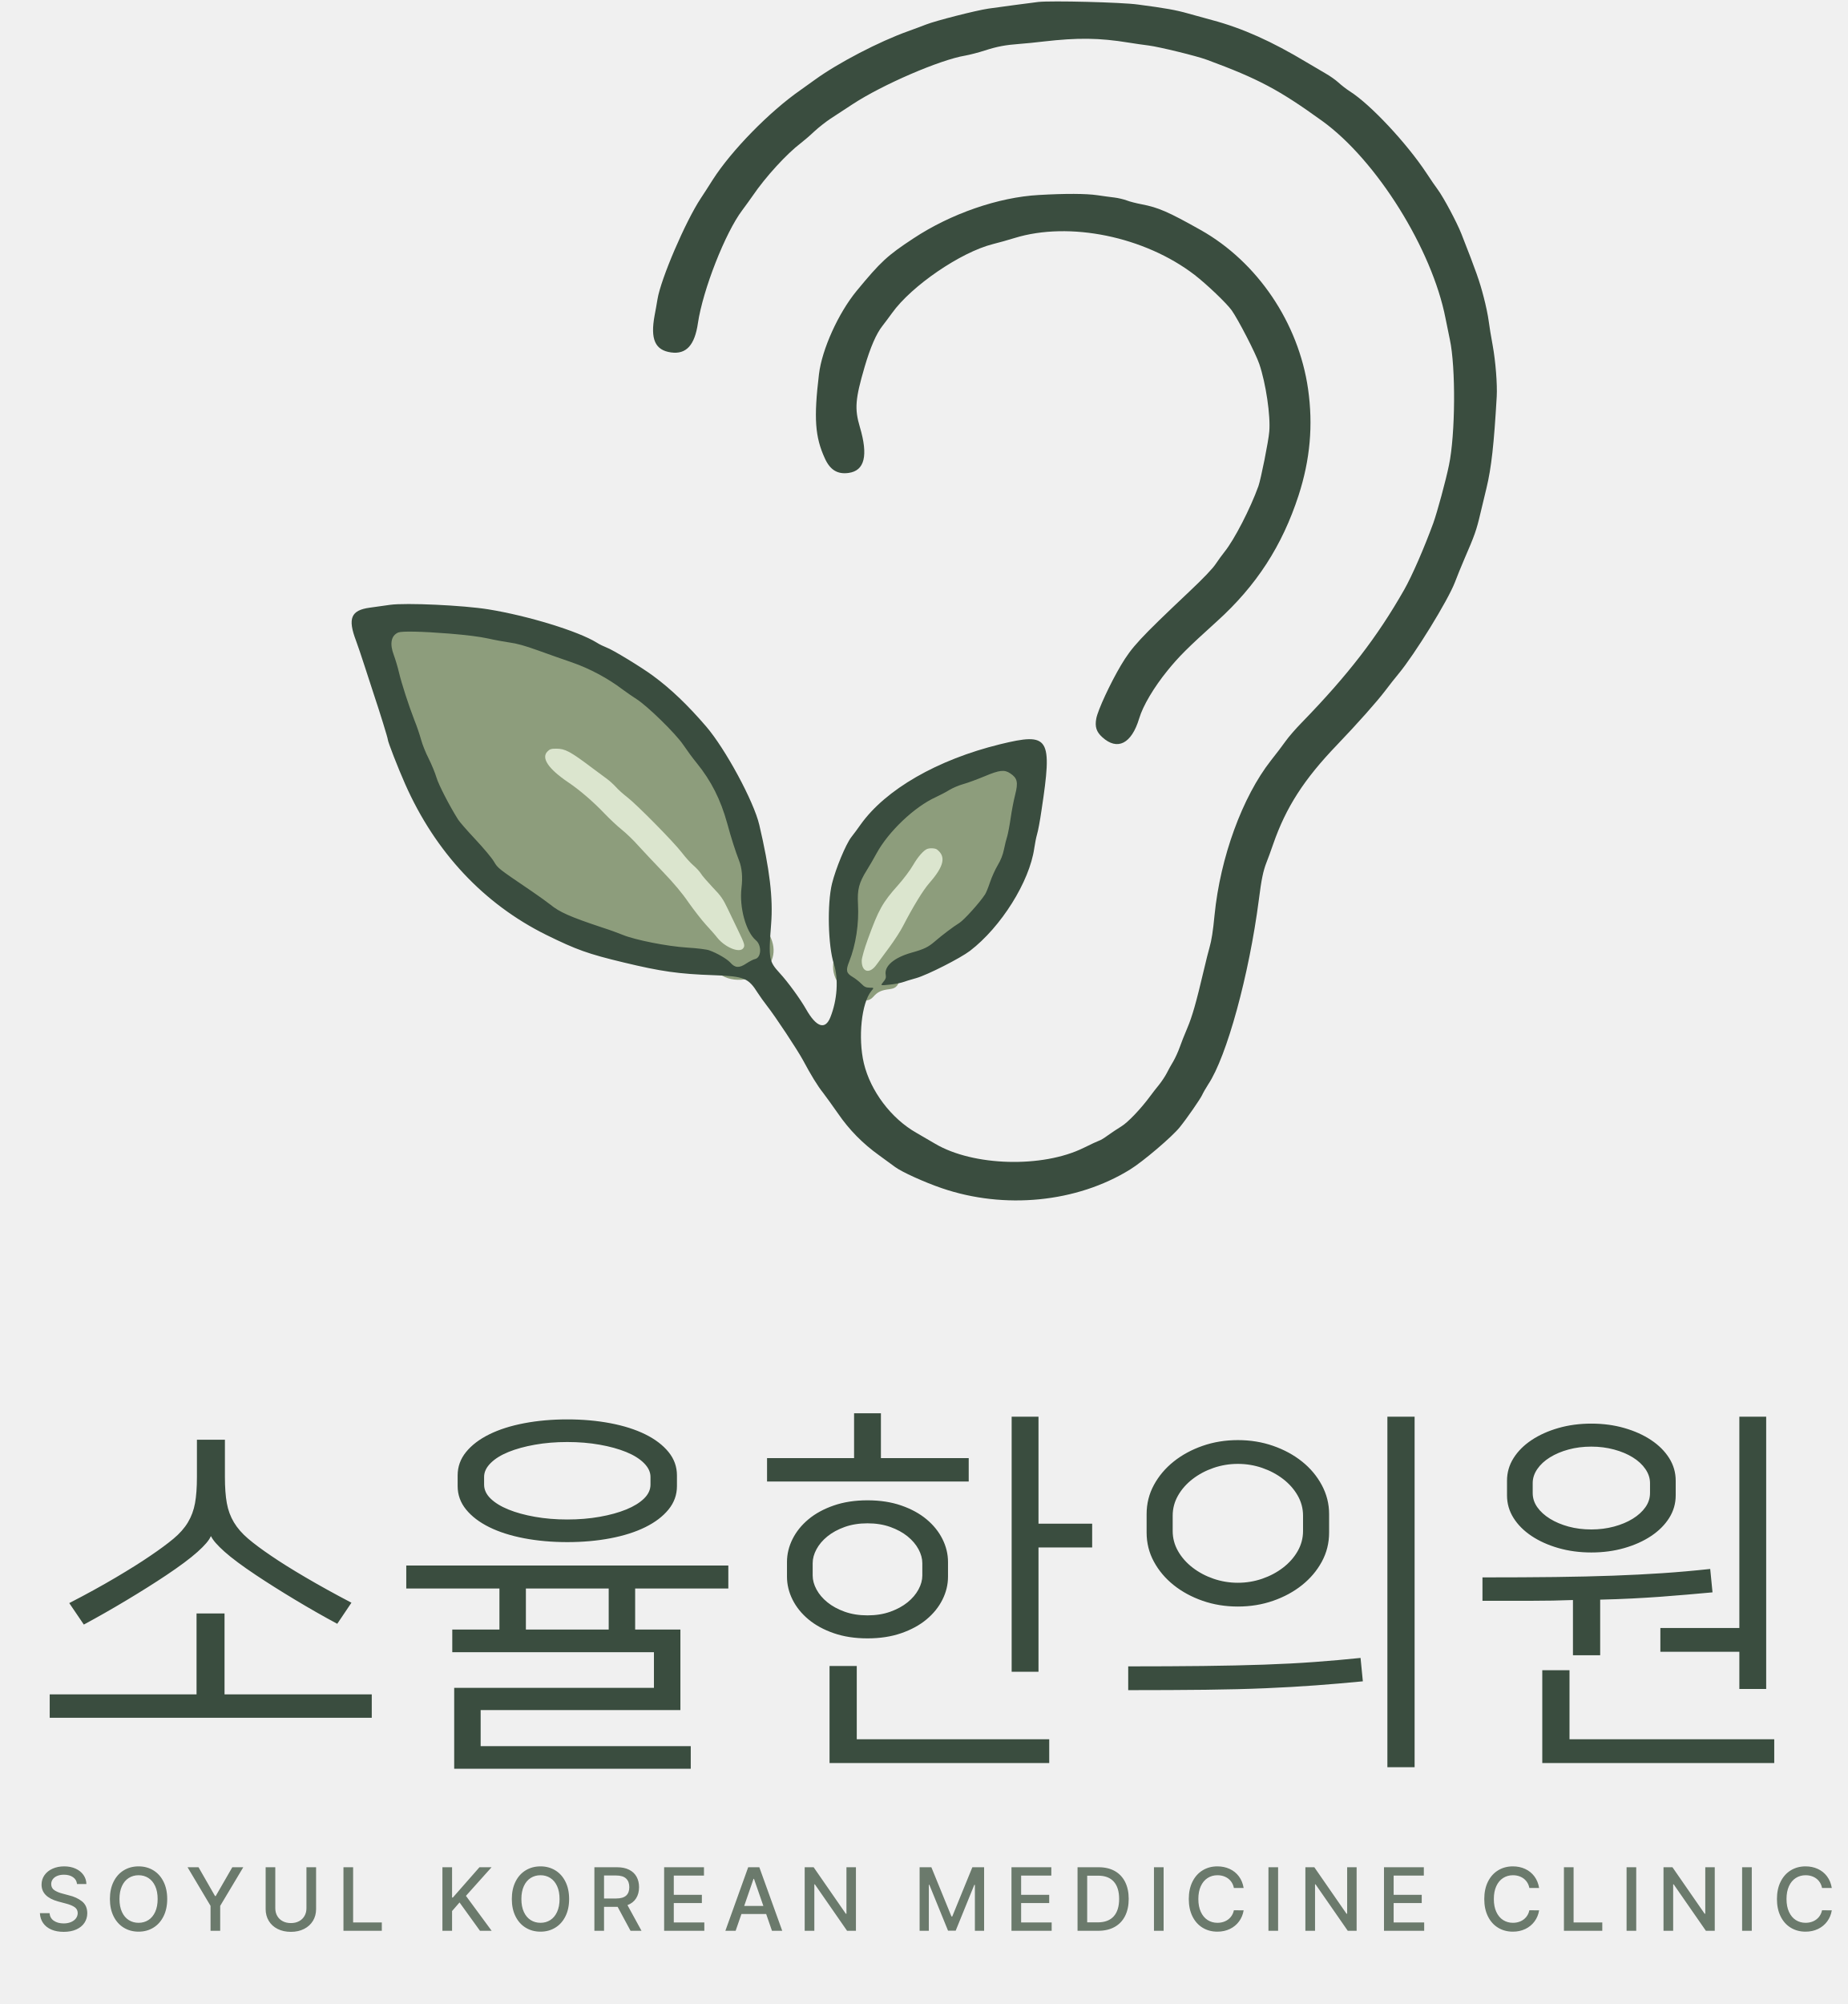
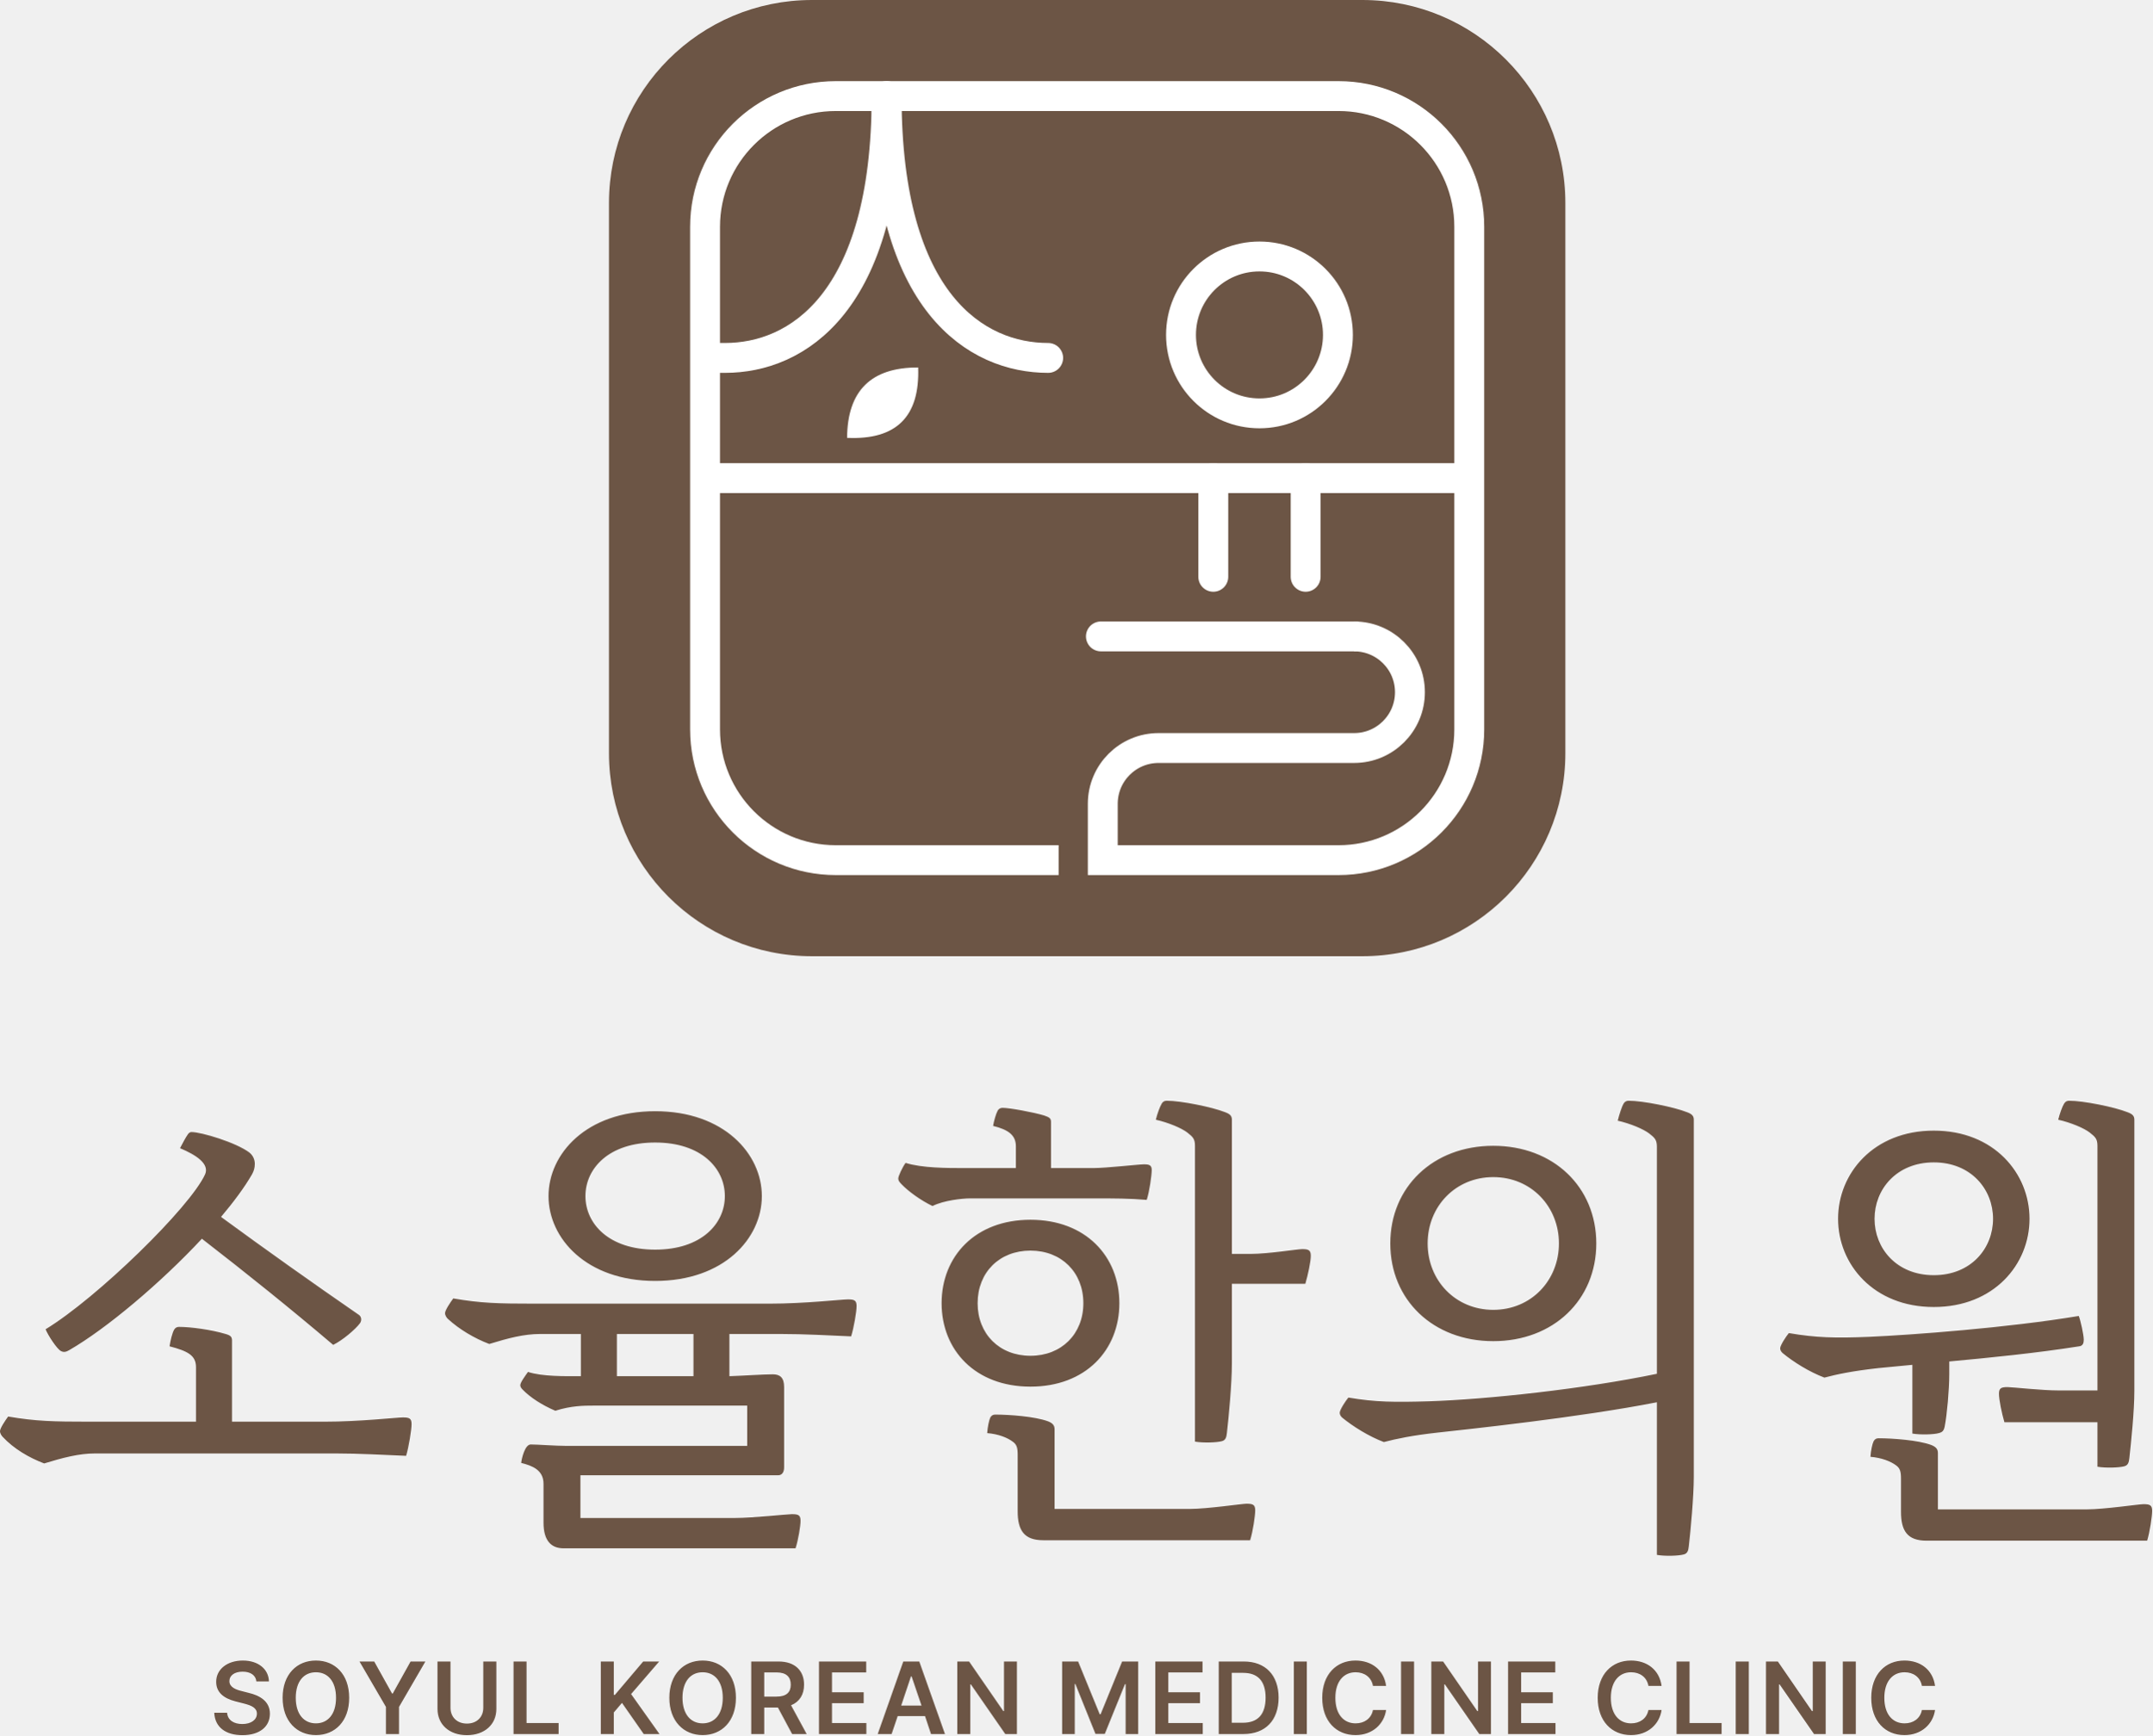
- <svg xmlns="http://www.w3.org/2000/svg" viewBox="0 0 308.4 334" width="308" height="334">
-   <g transform="translate(58.64543,0) scale(0.1845018) translate(-98,-123)">
-     <g transform="translate(0,1290) scale(0.1,-0.1)" fill="#8d9d7c">
-       <path d="M1430 6096 c-184 -41 -269 -211 -194 -388 14 -34 32 -94 41 -132 17 -86 105 -364 145 -461 16 -38 40 -110 54 -159 14 -50 47 -133 74 -186 27 -52 59 -127 71 -165 24 -77 53 -139 103 -218 18 -29 52 -90 76 -136 36 -68 70 -112 184 -233 83 -88 152 -171 168 -201 40 -79 50 -87 363 -294 72 -47 155 -107 185 -133 83 -71 115 -85 525 -235 50 -18 120 -44 156 -58 116 -45 428 -105 621 -121 185 -15 244 -32 293 -86 94 -103 323 -92 432 22 102 106 98 245 -12 389 -54 72 -67 141 -69 374 -2 200 -2 200 -45 320 -23 66 -62 192 -87 280 -65 233 -161 418 -317 613 -30 37 -80 106 -110 153 -36 57 -82 110 -133 155 -42 38 -118 107 -168 152 -50 46 -122 104 -161 129 -38 25 -89 62 -115 83 -119 100 -317 201 -525 270 -88 29 -216 74 -285 100 -81 31 -162 54 -230 65 -58 9 -172 30 -255 46 -82 15 -186 31 -230 34 -44 3 -129 10 -190 15 -199 17 -308 18 -365 6z M6775 4825 c-33 -8 -103 -32 -156 -54 -52 -22 -124 -47 -160 -56 -35 -9 -89 -30 -119 -47 -30 -17 -90 -48 -133 -70 -202 -99 -471 -347 -567 -523 -18 -33 -54 -94 -80 -135 -126 -200 -140 -250 -139 -490 1 -200 -11 -280 -57 -392 -67 -160 -1 -307 181 -400 70 -37 120 -34 157 7 39 45 73 61 150 70 60 8 80 32 102 126 6 29 43 48 146 75 99 26 179 66 245 123 33 29 105 83 160 121 100 68 130 96 236 226 79 97 115 156 140 233 12 36 43 107 70 156 32 62 54 119 68 180 11 50 27 110 35 134 9 24 16 58 16 75 0 36 33 222 50 276 49 166 -47 337 -205 364 -22 4 -49 9 -60 11 -11 2 -47 -3 -80 -10z" />
-     </g>
-     <g transform="translate(0,1290) scale(0.1,-0.1)" fill="#dbe5ce">
-       <path d="M2755 4885 c-59 -58 6 -156 184 -277 106 -71 228 -176 331 -284 47 -49 117 -115 156 -146 39 -31 107 -96 150 -145 44 -48 144 -155 224 -238 97 -101 174 -192 231 -276 48 -68 118 -158 155 -199 38 -41 86 -95 105 -120 72 -89 202 -141 235 -95 17 24 14 36 -46 160 -27 55 -70 145 -96 200 -40 84 -61 115 -134 190 -47 50 -96 106 -107 125 -12 19 -42 52 -67 73 -25 21 -72 73 -105 116 -73 96 -413 440 -497 504 -34 26 -79 66 -100 90 -22 24 -57 56 -79 72 -22 16 -83 61 -135 100 -200 151 -246 175 -326 175 -45 0 -59 -4 -79 -25z M6190 4003 c-32 -12 -84 -71 -128 -147 -25 -44 -86 -125 -135 -180 -142 -159 -176 -221 -274 -490 -32 -88 -54 -167 -55 -192 -2 -105 70 -126 132 -40 19 26 72 98 118 160 45 61 101 147 123 191 94 181 182 325 239 390 132 151 152 238 70 302 -15 13 -63 16 -90 6z" />
-     </g>
-     <g transform="translate(0,1290) scale(0.1,-0.1)" fill="#3a4d3f">
-       <path d="M7195 11664 c-36 -4 -353 -46 -450 -60 -111 -16 -479 -110 -565 -144 -30 -12 -103 -39 -161 -60 -264 -94 -636 -288 -844 -439 -38 -28 -97 -70 -130 -93 -282 -196 -627 -549 -795 -812 -41 -65 -90 -141 -109 -169 -139 -211 -361 -728 -391 -912 -6 -38 -18 -104 -26 -146 -40 -216 4 -315 149 -335 137 -19 214 65 243 266 45 301 247 816 400 1019 30 41 73 99 94 130 117 172 308 381 440 481 25 19 79 65 120 104 41 38 107 89 145 114 39 25 129 84 200 131 270 177 790 402 1020 440 39 7 118 27 176 46 115 37 187 50 319 60 47 3 141 13 210 21 314 36 505 34 775 -10 50 -8 131 -20 180 -26 95 -12 435 -95 526 -129 466 -172 652 -271 1044 -554 491 -355 993 -1158 1115 -1786 11 -53 28 -139 39 -191 54 -252 50 -858 -8 -1135 -29 -142 -106 -424 -142 -525 -84 -229 -193 -479 -263 -602 -243 -427 -507 -770 -928 -1203 -54 -55 -119 -130 -145 -167 -26 -37 -86 -116 -133 -175 -258 -329 -458 -875 -510 -1398 -14 -147 -27 -229 -46 -295 -9 -30 -31 -118 -49 -195 -72 -306 -107 -427 -151 -531 -26 -60 -57 -140 -70 -177 -13 -37 -39 -94 -57 -125 -19 -31 -46 -80 -60 -108 -14 -27 -45 -74 -69 -104 -24 -29 -59 -74 -78 -100 -85 -116 -205 -242 -264 -277 -34 -21 -87 -56 -119 -79 -32 -24 -68 -46 -80 -49 -12 -4 -76 -33 -142 -66 -371 -183 -998 -166 -1342 37 -46 27 -122 71 -170 99 -228 129 -416 378 -476 630 -54 229 -21 547 68 653 25 30 25 30 -16 30 -33 1 -47 7 -75 36 -19 19 -54 47 -78 61 -58 34 -64 59 -32 138 61 153 90 345 80 521 -7 132 8 192 81 309 25 40 64 107 87 150 108 198 344 422 537 509 36 17 91 45 121 64 31 19 88 43 128 54 40 11 126 43 191 70 135 57 180 62 232 27 65 -43 74 -80 45 -194 -14 -54 -32 -150 -41 -213 -9 -63 -23 -135 -30 -160 -8 -25 -22 -79 -30 -120 -10 -50 -29 -98 -56 -143 -23 -38 -54 -107 -70 -154 -16 -48 -36 -98 -46 -112 -47 -73 -188 -229 -230 -256 -58 -36 -161 -114 -223 -168 -60 -52 -99 -71 -211 -102 -159 -45 -249 -122 -234 -201 4 -25 0 -39 -22 -64 -27 -33 -27 -33 52 -25 43 4 97 14 119 21 23 8 80 26 128 39 101 29 397 179 485 246 282 216 539 626 582 929 6 41 17 98 25 125 9 28 27 125 40 215 101 665 73 709 -374 600 -567 -139 -1035 -408 -1262 -726 -23 -34 -62 -85 -85 -115 -50 -65 -140 -283 -174 -419 -45 -185 -36 -564 17 -728 43 -136 31 -324 -32 -482 -47 -117 -127 -90 -220 74 -51 90 -164 246 -239 327 -97 106 -101 129 -77 441 19 234 -13 498 -107 899 -50 213 -306 686 -480 889 -166 193 -319 340 -481 459 -101 75 -368 238 -421 256 -23 9 -64 28 -90 45 -167 103 -621 242 -978 300 -228 37 -748 61 -891 41 -47 -7 -130 -19 -185 -26 -168 -23 -199 -97 -123 -297 16 -43 51 -146 78 -230 27 -84 65 -200 84 -258 56 -167 126 -394 126 -407 0 -20 91 -254 157 -403 273 -617 712 -1085 1278 -1365 273 -134 375 -171 700 -249 337 -81 495 -104 815 -115 275 -10 312 -25 397 -160 20 -31 57 -83 83 -116 79 -101 273 -395 325 -490 75 -140 133 -235 185 -300 25 -33 86 -117 134 -186 101 -147 223 -271 371 -377 55 -40 120 -88 145 -106 59 -44 263 -137 421 -191 568 -195 1222 -130 1704 168 116 71 384 299 451 384 67 83 184 253 201 289 10 22 35 65 56 98 168 252 370 991 458 1671 23 183 39 259 69 336 12 30 40 105 61 167 115 331 278 585 578 897 183 191 360 390 435 489 38 50 91 118 119 151 149 179 449 666 512 831 18 49 57 143 85 209 93 214 110 262 145 412 20 82 44 185 55 229 45 186 68 398 93 829 6 110 -10 318 -37 465 -14 74 -30 173 -36 220 -6 47 -26 144 -45 215 -37 143 -67 229 -201 570 -42 107 -161 329 -213 400 -21 28 -67 95 -103 150 -178 270 -507 622 -693 740 -33 21 -80 58 -105 81 -25 23 -76 59 -115 81 -38 22 -115 67 -170 100 -316 190 -580 309 -857 383 -62 17 -160 44 -218 60 -109 31 -203 48 -455 81 -144 20 -778 36 -900 23z m-5330 -5713 c158 -13 277 -28 350 -44 61 -14 150 -30 198 -37 62 -8 139 -29 255 -71 92 -33 232 -83 312 -110 155 -54 321 -142 455 -244 39 -28 95 -68 126 -87 99 -63 354 -312 422 -413 33 -49 88 -124 122 -165 132 -163 216 -330 276 -546 35 -130 75 -254 107 -336 26 -65 34 -151 22 -248 -21 -175 40 -398 131 -474 54 -46 49 -157 -9 -169 -15 -3 -51 -22 -80 -41 -63 -42 -100 -40 -143 9 -30 33 -118 85 -191 111 -25 9 -108 19 -202 25 -177 11 -470 69 -581 115 -33 14 -118 45 -190 68 -286 95 -382 138 -465 206 -25 20 -101 75 -170 122 -305 207 -303 205 -340 267 -19 33 -95 123 -168 201 -74 79 -144 159 -156 179 -80 127 -177 316 -196 381 -12 41 -44 118 -70 170 -27 52 -58 130 -69 172 -12 43 -38 122 -60 175 -52 134 -116 331 -140 433 -11 47 -32 117 -46 155 -40 104 -25 179 40 206 34 13 209 10 460 -10z M7200 9918 c-365 -20 -796 -169 -1135 -393 -237 -156 -294 -209 -513 -474 -166 -202 -314 -529 -341 -754 -48 -398 -36 -568 54 -763 47 -103 114 -144 214 -130 145 20 179 156 102 415 -49 165 -42 253 43 544 52 177 105 300 162 372 22 28 60 79 86 115 176 246 620 550 913 624 55 14 143 38 196 55 497 153 1177 13 1629 -334 111 -86 288 -255 335 -320 60 -85 218 -391 250 -486 59 -173 103 -469 90 -612 -7 -87 -76 -430 -98 -492 -72 -201 -218 -485 -307 -595 -20 -25 -56 -74 -80 -110 -27 -41 -113 -131 -234 -245 -456 -431 -523 -504 -623 -671 -97 -164 -208 -403 -223 -481 -14 -75 1 -121 54 -169 137 -125 265 -60 334 169 34 115 132 280 256 433 106 130 178 202 449 447 356 322 589 682 737 1137 105 324 133 636 86 964 -86 598 -458 1148 -971 1437 -295 166 -384 204 -535 233 -47 9 -107 24 -135 35 -27 10 -77 22 -110 26 -33 4 -103 13 -155 21 -103 15 -288 16 -530 2z" />
-     </g>
+ <svg xmlns="http://www.w3.org/2000/svg" viewBox="-81.5 0 288.03 232.27" role="img" aria-label="소율한의원">
+   <rect width="128" height="128" rx="27.17" fill="#6C5545" />
+   <g fill="none" stroke="#FFFFFF" stroke-width="4">
+     <path d="M60.18 115.14H30.36A17.5 17.5 0 0 1 12.86 97.64V30.36A17.5 17.5 0 0 1 30.36 12.86H97.64A17.5 17.5 0 0 1 115.14 30.36V97.64A17.5 17.5 0 0 1 97.64 115.14H66.09V107.6A7.47 7.47 0 0 1 73.56 100.13H99.73A7.47 7.47 0 0 0 99.73 85.19" />
+     <path d="M12.86 64H115.14M37.16 12.86C37.16 40.67 25.06 47.91 15.54 47.91H12.86" />
+     <circle cx="87.06" cy="44.83" r="10.5" />
+     <path d="M99.73 85.19H65.84M80.88 64V77.21M93.24 64V77.21M37.16 12.86C37.16 40.67 49.26 47.91 58.78 47.91" stroke-linecap="round" />
  </g>
-   <path fill="#3a4d3f" d="M35.177 256.176Q34.793 257.136 32.969 258.768Q31.145 260.4 27.689 262.704Q24.809 264.624 21.129 266.832Q17.449 269.04 13.993 270.896L11.561 267.312Q15.785 265.136 19.305 263.056Q22.825 260.976 25.065 259.44Q27.433 257.84 28.969 256.56Q30.505 255.28 31.369 253.84Q32.233 252.4 32.553 250.64Q32.873 248.88 32.873 246.256V240.048H37.545V246.256Q37.545 248.88 37.865 250.64Q38.185 252.4 39.049 253.84Q39.913 255.28 41.417 256.56Q42.921 257.84 45.289 259.44Q47.529 260.976 51.017 263.024Q54.505 265.072 58.665 267.248L56.297 270.768Q52.841 268.912 49.225 266.736Q45.609 264.56 42.729 262.64Q39.273 260.336 37.481 258.736Q35.689 257.136 35.241 256.176ZM32.809 282.544V269.04H37.481V282.544H62.057V286.448H8.297V282.544Z M121.577 261.04V264.88H106.025V271.728H113.577V285.168H80.233V291.184H115.305V294.96H75.817V281.456H109.161V275.504H75.497V271.728H83.369V264.88H67.817V261.04ZM113.001 247.792Q113.001 249.968 111.593 251.696Q110.185 253.424 107.721 254.64Q105.257 255.856 101.897 256.496Q98.537 257.136 94.697 257.136Q90.857 257.136 87.497 256.496Q84.137 255.856 81.673 254.64Q79.209 253.424 77.801 251.696Q76.393 249.968 76.393 247.792V246.0Q76.393 243.824 77.801 242.096Q79.209 240.368 81.673 239.152Q84.137 237.936 87.497 237.296Q90.857 236.656 94.697 236.656Q98.537 236.656 101.897 237.296Q105.257 237.936 107.721 239.152Q110.185 240.368 111.593 242.096Q113.001 243.824 113.001 246.0ZM80.809 247.536Q80.809 248.816 81.897 249.872Q82.985 250.928 84.873 251.696Q86.761 252.464 89.289 252.912Q91.817 253.36 94.697 253.36Q97.577 253.36 100.105 252.912Q102.633 252.464 104.521 251.696Q106.409 250.928 107.497 249.872Q108.585 248.816 108.585 247.536V246.256Q108.585 245.04 107.497 243.952Q106.409 242.864 104.521 242.096Q102.633 241.328 100.105 240.88Q97.577 240.432 94.697 240.432Q91.817 240.432 89.289 240.88Q86.761 241.328 84.873 242.096Q82.985 242.864 81.897 243.952Q80.809 245.04 80.809 246.256ZM87.785 271.728H101.609V264.88H87.785Z M158.249 262.896Q158.249 264.88 157.321 266.736Q156.393 268.592 154.665 270.032Q152.937 271.472 150.441 272.336Q147.945 273.2 144.809 273.2Q141.673 273.2 139.177 272.336Q136.681 271.472 134.953 270.032Q133.225 268.592 132.297 266.736Q131.369 264.88 131.369 262.896V260.464Q131.369 258.48 132.297 256.624Q133.225 254.768 134.953 253.328Q136.681 251.888 139.177 251.024Q141.673 250.16 144.809 250.16Q147.945 250.16 150.441 251.024Q152.937 251.888 154.665 253.328Q156.393 254.768 157.321 256.624Q158.249 258.48 158.249 260.464ZM144.809 269.36Q146.921 269.36 148.617 268.752Q150.313 268.144 151.497 267.184Q152.681 266.224 153.321 265.04Q153.961 263.856 153.961 262.704V260.656Q153.961 259.504 153.321 258.32Q152.681 257.136 151.497 256.176Q150.313 255.216 148.617 254.608Q146.921 254.0 144.809 254.0Q142.697 254.0 141.001 254.608Q139.305 255.216 138.121 256.176Q136.937 257.136 136.297 258.32Q135.657 259.504 135.657 260.656V262.704Q135.657 263.856 136.297 265.04Q136.937 266.224 138.121 267.184Q139.305 268.144 141.001 268.752Q142.697 269.36 144.809 269.36ZM173.353 254.064H182.313V258.032H173.353V278.768H168.873V236.208H173.353ZM143.017 290.032H175.145V294.0H138.473V277.808H143.017ZM147.049 243.12H161.705V247.024H128.041V243.12H142.569V235.632H147.049Z M236.137 294.704H231.593V236.208H236.137ZM227.497 280.368Q223.529 280.752 219.657 281.04Q215.785 281.328 211.273 281.52Q206.761 281.712 201.225 281.776Q195.689 281.84 188.329 281.84V277.872Q195.305 277.872 200.841 277.808Q206.377 277.744 210.985 277.584Q215.593 277.424 219.497 277.136Q223.401 276.848 227.113 276.464ZM206.633 267.888Q203.497 267.888 200.745 266.928Q197.993 265.968 195.913 264.304Q193.833 262.64 192.617 260.4Q191.401 258.16 191.401 255.536V252.464Q191.401 249.84 192.617 247.6Q193.833 245.36 195.913 243.696Q197.993 242.032 200.745 241.072Q203.497 240.112 206.633 240.112Q209.769 240.112 212.521 241.072Q215.273 242.032 217.353 243.696Q219.433 245.36 220.649 247.632Q221.865 249.904 221.865 252.464V255.536Q221.865 258.16 220.649 260.4Q219.433 262.64 217.353 264.304Q215.273 265.968 212.521 266.928Q209.769 267.888 206.633 267.888ZM206.633 244.08Q204.521 244.08 202.569 244.752Q200.617 245.424 199.081 246.608Q197.545 247.792 196.649 249.36Q195.753 250.928 195.753 252.72V255.28Q195.753 257.072 196.649 258.64Q197.545 260.208 199.081 261.392Q200.617 262.576 202.569 263.248Q204.521 263.92 206.633 263.92Q208.745 263.92 210.697 263.248Q212.649 262.576 214.185 261.392Q215.721 260.208 216.617 258.64Q217.513 257.072 217.513 255.28V252.72Q217.513 250.928 216.617 249.36Q215.721 247.792 214.185 246.608Q212.649 245.424 210.697 244.752Q208.745 244.08 206.633 244.08Z M265.641 258.864Q262.697 258.864 260.137 258.128Q257.577 257.392 255.657 256.112Q253.737 254.832 252.649 253.104Q251.561 251.376 251.561 249.328V246.896Q251.561 244.848 252.649 243.12Q253.737 241.392 255.657 240.112Q257.577 238.832 260.137 238.096Q262.697 237.36 265.641 237.36Q268.585 237.36 271.145 238.096Q273.705 238.832 275.625 240.112Q277.545 241.392 278.633 243.12Q279.721 244.848 279.721 246.896V249.328Q279.721 251.376 278.633 253.104Q277.545 254.832 275.625 256.112Q273.705 257.392 271.145 258.128Q268.585 258.864 265.641 258.864ZM290.345 271.472V236.208H294.825V281.648H290.345V275.44H277.161V271.472ZM265.641 241.2Q263.593 241.2 261.833 241.68Q260.073 242.16 258.729 242.992Q257.385 243.824 256.617 244.944Q255.849 246.064 255.849 247.28V248.944Q255.849 250.224 256.617 251.312Q257.385 252.4 258.729 253.232Q260.073 254.064 261.833 254.544Q263.593 255.024 265.641 255.024Q267.625 255.024 269.417 254.544Q271.209 254.064 272.553 253.232Q273.897 252.4 274.665 251.312Q275.433 250.224 275.433 248.944V247.28Q275.433 246.064 274.665 244.944Q273.897 243.824 272.553 242.992Q271.209 242.16 269.417 241.68Q267.625 241.2 265.641 241.2ZM261.993 290.032H296.169V294.0H257.449V278.512H261.993ZM285.865 265.52Q283.689 265.712 281.545 265.904Q279.401 266.096 277.161 266.256Q274.921 266.416 272.425 266.544Q269.929 266.672 267.113 266.736V276.016H262.569V266.8Q259.305 266.928 255.593 266.928Q251.881 266.928 247.465 266.928V263.024Q254.377 263.024 259.625 262.96Q264.873 262.896 269.257 262.736Q273.641 262.576 277.481 262.32Q281.321 262.064 285.481 261.616Z" />
-   <path fill="#6b7a6c" d="M10.673 312.64Q10.036 312.64 9.552 312.841Q9.069 313.042 8.809 313.398Q8.549 313.753 8.549 314.207Q8.549 314.881 9.098 315.24Q9.647 315.599 10.482 315.804L11.508 316.082Q12.79 316.382 13.676 317.078Q14.562 317.774 14.569 319.07Q14.562 319.971 14.093 320.674Q13.625 321.377 12.738 321.777Q11.852 322.176 10.629 322.176Q9.45 322.176 8.574 321.799Q7.699 321.421 7.205 320.718Q6.71 320.015 6.659 319.056H8.271Q8.344 319.891 8.996 320.33Q9.647 320.77 10.629 320.77Q11.295 320.77 11.826 320.553Q12.357 320.337 12.661 319.946Q12.965 319.554 12.973 319.041Q12.965 318.404 12.453 318.049Q11.94 317.693 10.966 317.444L9.706 317.107Q6.938 316.346 6.938 314.295Q6.938 313.401 7.432 312.706Q7.926 312.01 8.791 311.629Q9.655 311.248 10.717 311.248Q11.779 311.248 12.614 311.625Q13.449 312.002 13.925 312.673Q14.401 313.343 14.423 314.192H12.855Q12.782 313.467 12.189 313.053Q11.596 312.64 10.673 312.64Z M23.136 322.146Q21.752 322.146 20.664 321.484Q19.577 320.821 18.962 319.587Q18.346 318.353 18.346 316.697Q18.346 315.035 18.962 313.801Q19.577 312.566 20.664 311.907Q21.752 311.248 23.136 311.248Q24.506 311.248 25.594 311.907Q26.681 312.566 27.296 313.801Q27.912 315.035 27.912 316.697Q27.912 318.353 27.296 319.587Q26.681 320.821 25.594 321.484Q24.506 322.146 23.136 322.146ZM23.136 312.728Q22.213 312.728 21.488 313.189Q20.763 313.65 20.353 314.544Q19.943 315.438 19.943 316.697Q19.943 317.957 20.353 318.851Q20.763 319.744 21.488 320.206Q22.213 320.667 23.136 320.667Q24.052 320.667 24.773 320.206Q25.495 319.744 25.905 318.847Q26.315 317.95 26.315 316.697Q26.315 315.438 25.905 314.544Q25.495 313.65 24.773 313.189Q24.052 312.728 23.136 312.728Z M33.139 311.395 35.893 316.199H36.01L38.779 311.395H40.61L36.757 317.84V322.0H35.146V317.84L31.308 311.395Z M52.765 311.395V318.367Q52.765 319.473 52.242 320.337Q51.718 321.202 50.762 321.689Q49.806 322.176 48.561 322.176Q47.302 322.176 46.342 321.692Q45.383 321.209 44.863 320.341Q44.343 319.473 44.343 318.367V311.395H45.954V318.235Q45.954 318.953 46.273 319.513Q46.591 320.074 47.181 320.392Q47.77 320.711 48.561 320.711Q49.345 320.711 49.931 320.392Q50.517 320.074 50.835 319.513Q51.154 318.953 51.154 318.235V311.395Z M57.333 311.395H58.945V320.608H63.735V322.0H57.333Z  M73.852 311.395H75.463V316.448H75.595L80.034 311.395H82.055L77.778 316.17L82.07 322.0H80.122L76.709 317.269L75.463 318.704V322.0H73.852Z M90.227 322.146Q88.842 322.146 87.755 321.484Q86.667 320.821 86.052 319.587Q85.437 318.353 85.437 316.697Q85.437 315.035 86.052 313.801Q86.667 312.566 87.755 311.907Q88.842 311.248 90.227 311.248Q91.596 311.248 92.684 311.907Q93.772 312.566 94.387 313.801Q95.002 315.035 95.002 316.697Q95.002 318.353 94.387 319.587Q93.772 320.821 92.684 321.484Q91.596 322.146 90.227 322.146ZM90.227 312.728Q89.304 312.728 88.579 313.189Q87.854 313.65 87.444 314.544Q87.033 315.438 87.033 316.697Q87.033 317.957 87.444 318.851Q87.854 319.744 88.579 320.206Q89.304 320.667 90.227 320.667Q91.142 320.667 91.864 320.206Q92.585 319.744 92.995 318.847Q93.405 317.95 93.405 316.697Q93.405 315.438 92.995 314.544Q92.585 313.65 91.864 313.189Q91.142 312.728 90.227 312.728Z M99.219 311.395H102.998Q104.199 311.395 105.023 311.812Q105.847 312.229 106.261 312.98Q106.675 313.731 106.675 314.72Q106.675 315.804 106.184 316.58Q105.693 317.356 104.741 317.715L107.085 322.0H105.254L103.1 318.001H102.998H100.83V322.0H99.219ZM102.837 316.609Q103.979 316.609 104.514 316.13Q105.049 315.65 105.049 314.72Q105.049 313.782 104.51 313.277Q103.972 312.771 102.837 312.771H100.83V316.609Z M110.862 311.395H117.512V312.786H112.473V315.994H117.161V317.371H112.473V320.608H117.571V322.0H110.862Z M121.084 322.0 124.893 311.395H126.753L130.576 322.0H128.862L127.896 319.202H123.765L122.798 322.0ZM127.427 317.854 125.859 313.328H125.786L124.226 317.854Z M142.879 322.0H141.399L136.023 314.251H135.935V322.0H134.324V311.395H135.818L141.194 319.158H141.296V311.395H142.879Z  M155.471 311.395 158.826 319.612H158.958L162.312 311.395H164.275V322.0H162.737V314.339H162.635L159.529 321.985H158.255L155.135 314.324H155.047V322.0H153.509V311.395Z M168.843 311.395H175.494V312.786H170.454V315.994H175.142V317.371H170.454V320.608H175.552V322.0H168.843Z M179.871 322.0V311.395H183.416Q184.969 311.395 186.093 312.028Q187.217 312.662 187.814 313.852Q188.411 315.042 188.411 316.683Q188.411 318.331 187.807 319.528Q187.203 320.726 186.056 321.363Q184.91 322.0 183.313 322.0ZM183.226 320.594Q185.005 320.594 185.91 319.587Q186.814 318.58 186.814 316.683Q186.814 314.8 185.925 313.801Q185.035 312.801 183.313 312.801H181.482V320.594Z M194.239 322.0H192.628V311.395H194.239Z M203.231 312.728Q202.308 312.728 201.583 313.193Q200.858 313.658 200.447 314.551Q200.037 315.445 200.037 316.697Q200.037 317.95 200.451 318.847Q200.865 319.744 201.586 320.206Q202.308 320.667 203.231 320.667Q203.904 320.667 204.476 320.422Q205.047 320.176 205.439 319.704Q205.831 319.231 205.97 318.572L207.596 318.587Q207.427 319.627 206.831 320.436Q206.234 321.246 205.3 321.696Q204.366 322.146 203.216 322.146Q201.832 322.146 200.748 321.487Q199.664 320.828 199.052 319.594Q198.441 318.36 198.441 316.697Q198.441 315.035 199.056 313.801Q199.671 312.566 200.755 311.907Q201.839 311.248 203.216 311.248Q204.337 311.248 205.267 311.677Q206.197 312.105 206.805 312.918Q207.413 313.731 207.596 314.852H205.97Q205.838 314.185 205.45 313.705Q205.062 313.226 204.487 312.977Q203.912 312.728 203.231 312.728Z M213.35 322.0H211.739V311.395H213.35Z M226.458 322.0H224.979L219.603 314.251H219.515V322.0H217.904V311.395H219.398L224.774 319.158H224.876V311.395H226.458Z M231.026 311.395H237.677V312.786H232.638V315.994H237.325V317.371H232.638V320.608H237.735V322.0H231.026Z  M252.555 312.728Q251.632 312.728 250.907 313.193Q250.182 313.658 249.772 314.551Q249.362 315.445 249.362 316.697Q249.362 317.95 249.775 318.847Q250.189 319.744 250.911 320.206Q251.632 320.667 252.555 320.667Q253.229 320.667 253.8 320.422Q254.371 320.176 254.763 319.704Q255.155 319.231 255.294 318.572L256.92 318.587Q256.752 319.627 256.155 320.436Q255.558 321.246 254.624 321.696Q253.69 322.146 252.54 322.146Q251.156 322.146 250.072 321.487Q248.988 320.828 248.376 319.594Q247.765 318.36 247.765 316.697Q247.765 315.035 248.38 313.801Q248.995 312.566 250.079 311.907Q251.163 311.248 252.54 311.248Q253.661 311.248 254.591 311.677Q255.521 312.105 256.129 312.918Q256.737 313.731 256.92 314.852H255.294Q255.162 314.185 254.774 313.705Q254.386 313.226 253.811 312.977Q253.236 312.728 252.555 312.728Z M261.063 311.395H262.675V320.608H267.465V322.0H261.063Z M273.131 322.0H271.52V311.395H273.131Z M286.239 322.0H284.76L279.384 314.251H279.296V322.0H277.685V311.395H279.179L284.555 319.158H284.657V311.395H286.239Z M292.419 322.0H290.807V311.395H292.419Z M301.41 312.728Q300.488 312.728 299.762 313.193Q299.037 313.658 298.627 314.551Q298.217 315.445 298.217 316.697Q298.217 317.95 298.631 318.847Q299.045 319.744 299.766 320.206Q300.488 320.667 301.41 320.667Q302.084 320.667 302.655 320.422Q303.227 320.176 303.619 319.704Q304.01 319.231 304.15 318.572L305.776 318.587Q305.607 319.627 305.01 320.436Q304.413 321.246 303.479 321.696Q302.546 322.146 301.396 322.146Q300.011 322.146 298.927 321.487Q297.843 320.828 297.232 319.594Q296.62 318.36 296.62 316.697Q296.62 315.035 297.236 313.801Q297.851 312.566 298.935 311.907Q300.019 311.248 301.396 311.248Q302.516 311.248 303.446 311.677Q304.377 312.105 304.985 312.918Q305.592 313.731 305.776 314.852H304.15Q304.018 314.185 303.63 313.705Q303.241 313.226 302.666 312.977Q302.092 312.728 301.41 312.728Z" />
+   <path d="M31.87 58.61Q41.74 59.06 41.38 49.19Q31.93 49.16 31.87 58.61Z" fill="#FFFFFF" />
+   <g fill="#6C5545">
+     <path d="M-73.33 180.86C-72.96 181.05 -72.66 180.98 -72.23 180.73C-67.29 177.88 -60.03 171.78 -54.48 165.82C-48.5 170.45 -42.65 175.15 -36.91 180.03C-35.63 179.4 -33.92 177.94 -33.31 177.11C-33.07 176.73 -33.13 176.29 -33.43 176.04C-39.78 171.66 -45.94 167.28 -51.92 162.9C-50.21 160.87 -48.75 158.9 -47.77 157.19C-47.53 156.74 -47.4 156.36 -47.4 155.79C-47.4 155.22 -47.65 154.65 -48.14 154.27C-49.91 152.94 -54.54 151.54 -55.88 151.54C-56.07 151.54 -56.25 151.67 -56.37 151.86C-56.68 152.3 -57.04 153 -57.41 153.7C-55.27 154.59 -53.44 155.79 -54.05 157.19C-56.07 161.63 -68.51 173.75 -75.4 177.94C-75.1 178.7 -73.88 180.6 -73.33 180.86ZM-75.59 195.9C-73.09 195.14 -70.95 194.56 -68.75 194.56H-36.61C-33.5 194.56 -30.02 194.76 -27.15 194.88C-26.79 193.68 -26.42 191.39 -26.42 190.63C-26.42 189.87 -26.72 189.74 -27.58 189.74C-28.37 189.74 -33.37 190.31 -38.07 190.31H-50.45V179.46C-50.45 178.95 -50.64 178.76 -51.31 178.57C-53.2 178 -56.01 177.62 -57.53 177.62C-57.77 177.62 -58.02 177.69 -58.2 178C-58.45 178.45 -58.69 179.4 -58.81 180.22C-56.37 180.86 -55.27 181.43 -55.27 183.02V190.31H-69.55C-74.37 190.31 -76.75 190.25 -80.41 189.62C-80.83 190.19 -81.5 191.2 -81.5 191.58C-81.5 191.9 -81.26 192.22 -81.14 192.34C-79.67 193.93 -77.6 195.14 -75.59 195.9ZM6.18 171.47C15.39 171.47 20.46 165.76 20.46 160.11C20.46 154.46 15.39 148.75 6.18 148.75C-3.03 148.75 -8.09 154.46 -8.09 160.11C-8.09 165.76 -3.03 171.47 6.18 171.47ZM6.18 167.28C-0.04 167.28 -3.15 163.79 -3.15 160.11C-3.15 156.43 -0.04 152.94 6.18 152.94C12.4 152.94 15.51 156.43 15.51 160.11C15.51 163.79 12.4 167.28 6.18 167.28ZM-6.08 207.26H24.97C25.34 206.11 25.64 204.27 25.64 203.58C25.64 202.81 25.34 202.69 24.48 202.69C23.87 202.69 19.24 203.2 16.92 203.2H-3.82V197.48H22.65C23.14 197.48 23.44 197.1 23.44 196.41V185.68C23.44 184.41 22.9 183.97 21.92 183.97C20.7 183.97 17.95 184.16 16.12 184.22V178.57H22.96C26.07 178.57 29.54 178.76 32.41 178.89C32.78 177.69 33.14 175.59 33.14 174.83C33.14 174.07 32.84 173.94 31.98 173.94C31.19 173.94 26.19 174.51 21.49 174.51H-9.98C-14.8 174.51 -17.18 174.45 -20.84 173.81C-21.27 174.39 -21.94 175.4 -21.94 175.78C-21.94 176.1 -21.7 176.42 -21.57 176.54C-20.05 177.94 -18.04 179.14 -16.02 179.91C-13.52 179.14 -11.39 178.57 -9.19 178.57H-3.76V184.22C-5.96 184.22 -8.89 184.28 -10.84 183.65C-11.2 184.16 -11.87 185.05 -11.87 185.43C-11.87 185.68 -11.69 185.87 -11.57 186C-10.53 187.08 -8.95 188.09 -7.18 188.85C-5.04 188.16 -3.27 188.16 -2.18 188.16H18.5V193.55H-5.71C-7.18 193.55 -9.5 193.36 -10.47 193.36C-11.26 193.36 -11.69 195.26 -11.75 195.83C-10.23 196.21 -8.76 196.79 -8.76 198.63V203.83C-8.76 206.24 -7.73 207.26 -6.08 207.26ZM1.06 184.22V178.57H11.31V184.22ZM78.43 192.98C79.53 193.17 81.36 193.11 82.03 192.92C82.52 192.79 82.64 192.41 82.7 191.84C82.95 189.68 83.37 185.17 83.37 182.51V171.85H93.2C93.56 170.64 93.93 168.86 93.93 168.1C93.93 167.34 93.62 167.21 92.77 167.21C92.16 167.21 88.25 167.85 85.88 167.85H83.37V149.89C83.37 149.38 83.13 149.13 82.46 148.88C80.69 148.18 76.54 147.35 74.65 147.35C74.41 147.35 74.16 147.42 73.98 147.73C73.74 148.11 73.37 149.13 73.19 149.89C74.9 150.27 76.66 151.03 77.4 151.6C78.13 152.18 78.43 152.43 78.43 153.38ZM43.3 161.44C44.82 160.68 47.32 160.42 48.3 160.42H65.26C67.58 160.42 69.65 160.42 71.97 160.62C72.33 159.54 72.64 157.32 72.64 156.62C72.64 155.98 72.33 155.86 71.6 155.86C70.93 155.86 66.54 156.36 64.83 156.36H59.16V150.21C59.16 149.7 58.97 149.57 58.24 149.32C56.78 148.88 53.61 148.3 52.69 148.3C52.45 148.3 52.2 148.37 52.02 148.68C51.78 149.13 51.53 150.02 51.41 150.72C53.48 151.22 54.46 151.98 54.46 153.44V156.36H47.51C45.31 156.36 41.89 156.36 39.7 155.67C39.27 156.24 38.72 157.44 38.72 157.76C38.72 158.01 38.84 158.2 39.15 158.52C40.06 159.47 41.71 160.68 43.3 161.44ZM56.41 185.62C63.79 185.62 68.31 180.73 68.31 174.45C68.31 168.17 63.79 163.28 56.41 163.28C49.03 163.28 44.52 168.17 44.52 174.45C44.52 180.73 49.03 185.62 56.41 185.62ZM56.41 181.49C52.26 181.49 49.34 178.57 49.34 174.45C49.34 170.32 52.26 167.41 56.41 167.41C60.56 167.41 63.49 170.32 63.49 174.45C63.49 178.57 60.56 181.49 56.41 181.49ZM58.12 206.18H85.81C86.18 205.04 86.49 202.88 86.49 202.18C86.49 201.42 86.18 201.29 85.33 201.29C84.72 201.29 80.08 201.99 77.76 201.99H59.64V191.33C59.64 190.82 59.4 190.5 58.73 190.25C57.02 189.62 53.61 189.36 51.71 189.36C51.47 189.36 51.23 189.42 51.04 189.74C50.86 190.12 50.68 191.01 50.62 191.84C52.14 191.96 53.36 192.47 54.03 192.98C54.58 193.36 54.7 193.8 54.7 194.76V202.31C54.7 204.85 55.56 206.18 58.12 206.18ZM140.25 208.14C141.35 208.34 143.18 208.27 143.85 208.08C144.34 207.95 144.46 207.57 144.52 207C144.77 204.85 145.19 200.34 145.19 197.67V149.89C145.19 149.38 144.95 149.13 144.28 148.88C142.51 148.18 138.36 147.35 136.47 147.35C136.23 147.35 135.98 147.42 135.8 147.73C135.56 148.11 135.19 149.26 135.01 150.02C136.72 150.4 138.48 151.16 139.22 151.73C139.95 152.3 140.25 152.56 140.25 153.51V183.9C130.49 185.93 117.5 187.33 109.75 187.58C105.18 187.71 102.62 187.71 98.96 187.08C98.59 187.52 97.8 188.73 97.8 189.11C97.8 189.36 97.92 189.55 98.1 189.74C99.57 190.95 101.7 192.28 103.71 193.04C105.36 192.6 107.5 192.15 110.91 191.77C114.88 191.33 129.94 189.74 140.25 187.71ZM118.35 179.53C126.41 179.53 132.14 174 132.14 166.45C132.14 158.9 126.41 153.38 118.35 153.38C110.3 153.38 104.57 158.9 104.57 166.45C104.57 174 110.3 179.53 118.35 179.53ZM118.35 175.34C113.29 175.34 109.57 171.4 109.57 166.45C109.57 161.5 113.29 157.57 118.35 157.57C123.42 157.57 127.14 161.5 127.14 166.45C127.14 171.4 123.42 175.34 118.35 175.34ZM199.21 196.34C200.31 196.53 202.14 196.47 202.81 196.28C203.29 196.15 203.42 195.77 203.48 195.2C203.72 193.04 204.15 188.85 204.15 186.19V149.89C204.15 149.38 203.9 149.13 203.23 148.88C201.46 148.18 197.32 147.35 195.43 147.35C195.18 147.35 194.94 147.42 194.75 147.73C194.51 148.11 194.14 149.13 193.96 149.89C195.67 150.27 197.44 151.03 198.17 151.6C198.9 152.18 199.21 152.43 199.21 153.38V186.13H194.08C191.7 186.13 187.8 185.68 187.19 185.68C186.34 185.68 186.03 185.81 186.03 186.57C186.03 187.33 186.4 189.17 186.76 190.38H199.21ZM177.31 174.96C185.36 174.96 190.12 169.25 190.12 163.15C190.12 157.06 185.36 151.35 177.31 151.35C169.26 151.35 164.5 157.06 164.5 163.15C164.5 169.25 169.26 174.96 177.31 174.96ZM177.31 170.7C172.31 170.7 169.38 167.09 169.38 163.15C169.38 159.22 172.31 155.6 177.31 155.6C182.31 155.6 185.24 159.22 185.24 163.15C185.24 167.09 182.31 170.7 177.31 170.7ZM174.44 191.9C175.54 192.09 177.31 192.03 177.98 191.84C178.47 191.71 178.65 191.52 178.77 190.95C179.08 189.36 179.38 186 179.38 183.97V182.25C184.81 181.75 191.16 181.11 196.77 180.22C197.26 180.16 197.38 179.78 197.38 179.34C197.38 178.7 196.95 176.73 196.71 176.16C187.19 177.75 174.32 178.7 168.71 178.95C164.13 179.14 161.57 179.08 157.91 178.45C157.54 178.89 156.75 180.1 156.75 180.48C156.75 180.73 156.87 180.92 157.06 181.11C158.52 182.32 160.65 183.65 162.67 184.41C164.31 183.97 166.45 183.52 169.87 183.14L174.44 182.7ZM176.33 206.24H205.86C206.22 205.1 206.53 202.94 206.53 202.24C206.53 201.48 206.22 201.35 205.37 201.35C204.76 201.35 200.12 202.05 197.8 202.05H177.86V194.5C177.86 193.99 177.61 193.68 176.94 193.42C175.23 192.79 171.82 192.53 169.93 192.53C169.68 192.53 169.44 192.6 169.26 192.92C169.07 193.3 168.89 194.18 168.83 195.01C170.35 195.14 171.57 195.64 172.25 196.15C172.79 196.53 172.92 196.98 172.92 197.93V202.37C172.92 204.91 173.77 206.24 176.33 206.24Z" />
+     <path d="M-47.19 225.08H-45.51C-45.54 223.44 -46.94 222.28 -49 222.28C-51.04 222.28 -52.57 223.42 -52.57 225.13C-52.57 226.53 -51.58 227.34 -49.98 227.75L-48.88 228.03C-47.83 228.3 -47.12 228.62 -47.12 229.39C-47.12 230.22 -47.91 230.78 -49.07 230.78C-50.17 230.78 -51.03 230.29 -51.11 229.27H-52.83C-52.74 231.19 -51.32 232.27 -49.06 232.27C-46.72 232.27 -45.38 231.11 -45.38 229.4C-45.38 227.71 -46.77 226.95 -48.22 226.61L-49.14 226.37C-49.94 226.18 -50.8 225.85 -50.8 225.03C-50.8 224.3 -50.13 223.77 -49.03 223.77C-47.98 223.77 -47.27 224.25 -47.19 225.08ZM-34.77 227.27C-34.77 224.13 -36.67 222.28 -39.22 222.28C-41.77 222.28 -43.68 224.13 -43.68 227.27C-43.68 230.39 -41.77 232.26 -39.22 232.26C-36.67 232.26 -34.77 230.41 -34.77 227.27ZM-36.53 227.27C-36.53 229.48 -37.64 230.69 -39.22 230.69C-40.81 230.69 -41.92 229.48 -41.92 227.27C-41.92 225.05 -40.81 223.85 -39.22 223.85C-37.64 223.85 -36.53 225.05 -36.53 227.27ZM-33.39 222.41 -29.85 228.49V232.12H-28.1V228.49L-24.57 222.41H-26.55L-28.94 226.7H-29.03L-31.42 222.41ZM-16.82 222.41V228.61C-16.82 229.83 -17.67 230.72 -19.01 230.72C-20.35 230.72 -21.21 229.83 -21.21 228.61V222.41H-22.95V228.76C-22.95 230.84 -21.38 232.27 -19.01 232.27C-16.65 232.27 -15.07 230.84 -15.07 228.76V222.41ZM-12.77 232.12H-6.74V230.65H-11.03V222.41H-12.77ZM-1.09 232.12H0.65V229.23L1.74 227.95L4.65 232.12H6.76L2.96 226.77L6.72 222.41H4.58L0.79 226.88H0.65V222.41H-1.09ZM16.99 227.27C16.99 224.13 15.09 222.28 12.54 222.28C9.99 222.28 8.08 224.13 8.08 227.27C8.08 230.39 9.99 232.26 12.54 232.26C15.09 232.26 16.99 230.41 16.99 227.27ZM15.23 227.27C15.23 229.48 14.12 230.69 12.54 230.69C10.95 230.69 9.84 229.48 9.84 227.27C9.84 225.05 10.95 223.85 12.54 223.85C14.12 223.85 15.23 225.05 15.23 227.27ZM19.04 232.12H20.78V228.57H22.61L24.51 232.12H26.46L24.37 228.27C25.51 227.81 26.11 226.83 26.11 225.51C26.11 223.66 24.92 222.41 22.69 222.41H19.04ZM20.78 227.11V223.87H22.42C23.74 223.87 24.33 224.48 24.33 225.51C24.33 226.54 23.74 227.11 22.42 227.11ZM28.11 232.12H34.45V230.65H29.85V227.99H34.09V226.53H29.85V223.87H34.43V222.41H28.11ZM37.83 232.12 38.64 229.72H42.3L43.1 232.12H44.97L41.53 222.41H39.39L35.97 232.12ZM39.11 228.31 40.42 224.4H40.5L41.83 228.31ZM54.6 222.41H52.87V229.05H52.78L48.2 222.41H46.62V232.12H48.36V225.48H48.44L53.04 232.12H54.6ZM60.65 222.41V232.12H62.34V225.42H62.42L65.11 232.1H66.36L69.06 225.44H69.15V232.12H70.83V222.41H68.68L65.8 229.47H65.68L62.79 222.41ZM73.12 232.12H79.47V230.65H74.86V227.99H79.1V226.53H74.86V223.87H79.44V222.41H73.12ZM84.91 232.12C87.86 232.12 89.62 230.29 89.62 227.25C89.62 224.24 87.86 222.41 84.96 222.41H81.61V232.12ZM83.35 230.61V223.93H84.87C86.84 223.93 87.88 225.03 87.88 227.25C87.88 229.5 86.84 230.61 84.82 230.61ZM93.4 222.41H91.66V232.12H93.4ZM102.25 225.68H104.01C103.72 223.52 102.05 222.28 99.91 222.28C97.37 222.28 95.46 224.13 95.46 227.27C95.46 230.39 97.34 232.26 99.91 232.26C102.21 232.26 103.74 230.77 104.01 228.9H102.25C102.03 230.05 101.09 230.69 99.93 230.69C98.35 230.69 97.22 229.5 97.22 227.27C97.22 225.07 98.34 223.85 99.93 223.85C101.11 223.85 102.05 224.52 102.25 225.68ZM107.75 222.41H106.01V232.12H107.75ZM118.04 222.41H116.31V229.05H116.22L111.64 222.41H110.06V232.12H111.8V225.48H111.88L116.48 232.12H118.04ZM120.33 232.12H126.68V230.65H122.08V227.99H126.32V226.53H122.08V223.87H126.65V222.41H120.33ZM139.12 225.68H140.88C140.59 223.52 138.92 222.28 136.78 222.28C134.24 222.28 132.33 224.13 132.33 227.27C132.33 230.39 134.21 232.26 136.78 232.26C139.08 232.26 140.61 230.77 140.88 228.9H139.12C138.9 230.05 137.96 230.69 136.8 230.69C135.22 230.69 134.09 229.5 134.09 227.27C134.09 225.07 135.21 223.85 136.8 223.85C137.98 223.85 138.92 224.52 139.12 225.68ZM142.88 232.12H148.91V230.65H144.62V222.41H142.88ZM152.55 222.41H150.8V232.12H152.55ZM162.84 222.41H161.11V229.05H161.01L156.44 222.41H154.85V232.12H156.6V225.48H156.68L161.28 232.12H162.84ZM166.87 222.41H165.13V232.12H166.87ZM175.72 225.68H177.48C177.19 223.52 175.52 222.28 173.38 222.28C170.84 222.28 168.94 224.13 168.94 227.27C168.94 230.39 170.81 232.26 173.38 232.26C175.68 232.26 177.21 230.77 177.48 228.9H175.72C175.5 230.05 174.56 230.69 173.4 230.69C171.82 230.69 170.69 229.5 170.69 227.27C170.69 225.07 171.81 223.85 173.4 223.85C174.58 223.85 175.52 224.52 175.72 225.68Z" />
+   </g>
</svg>
